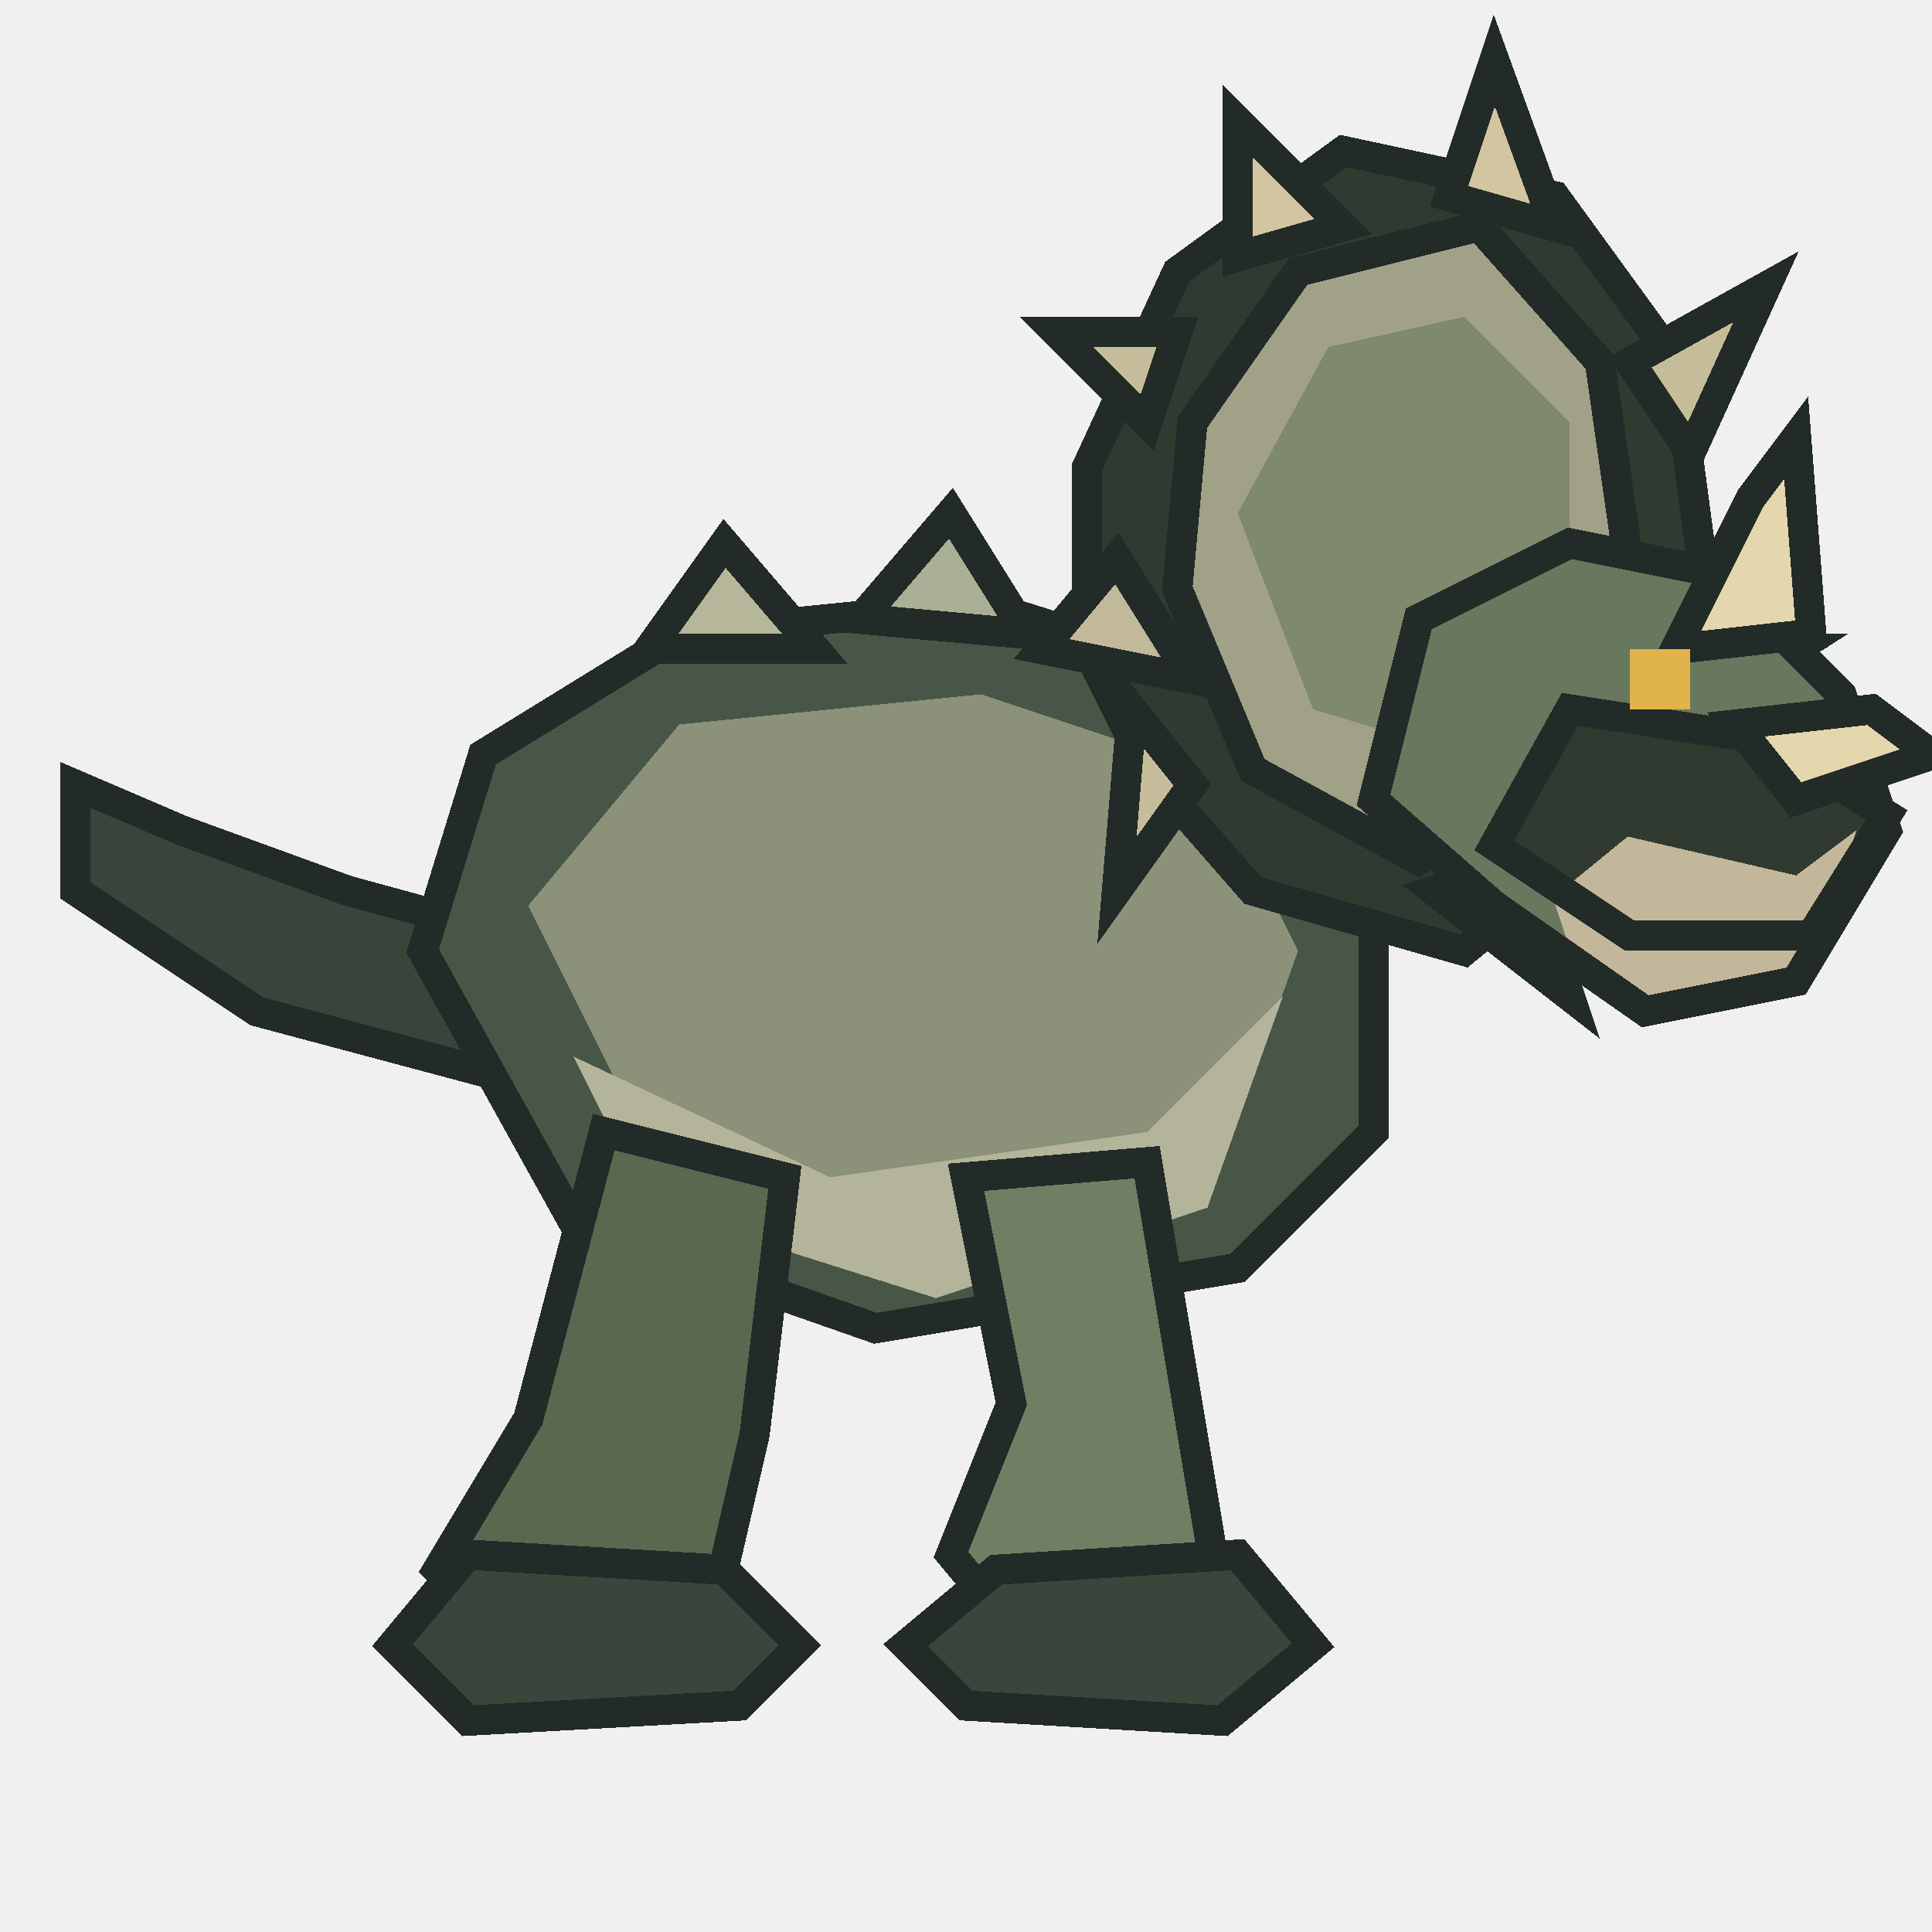
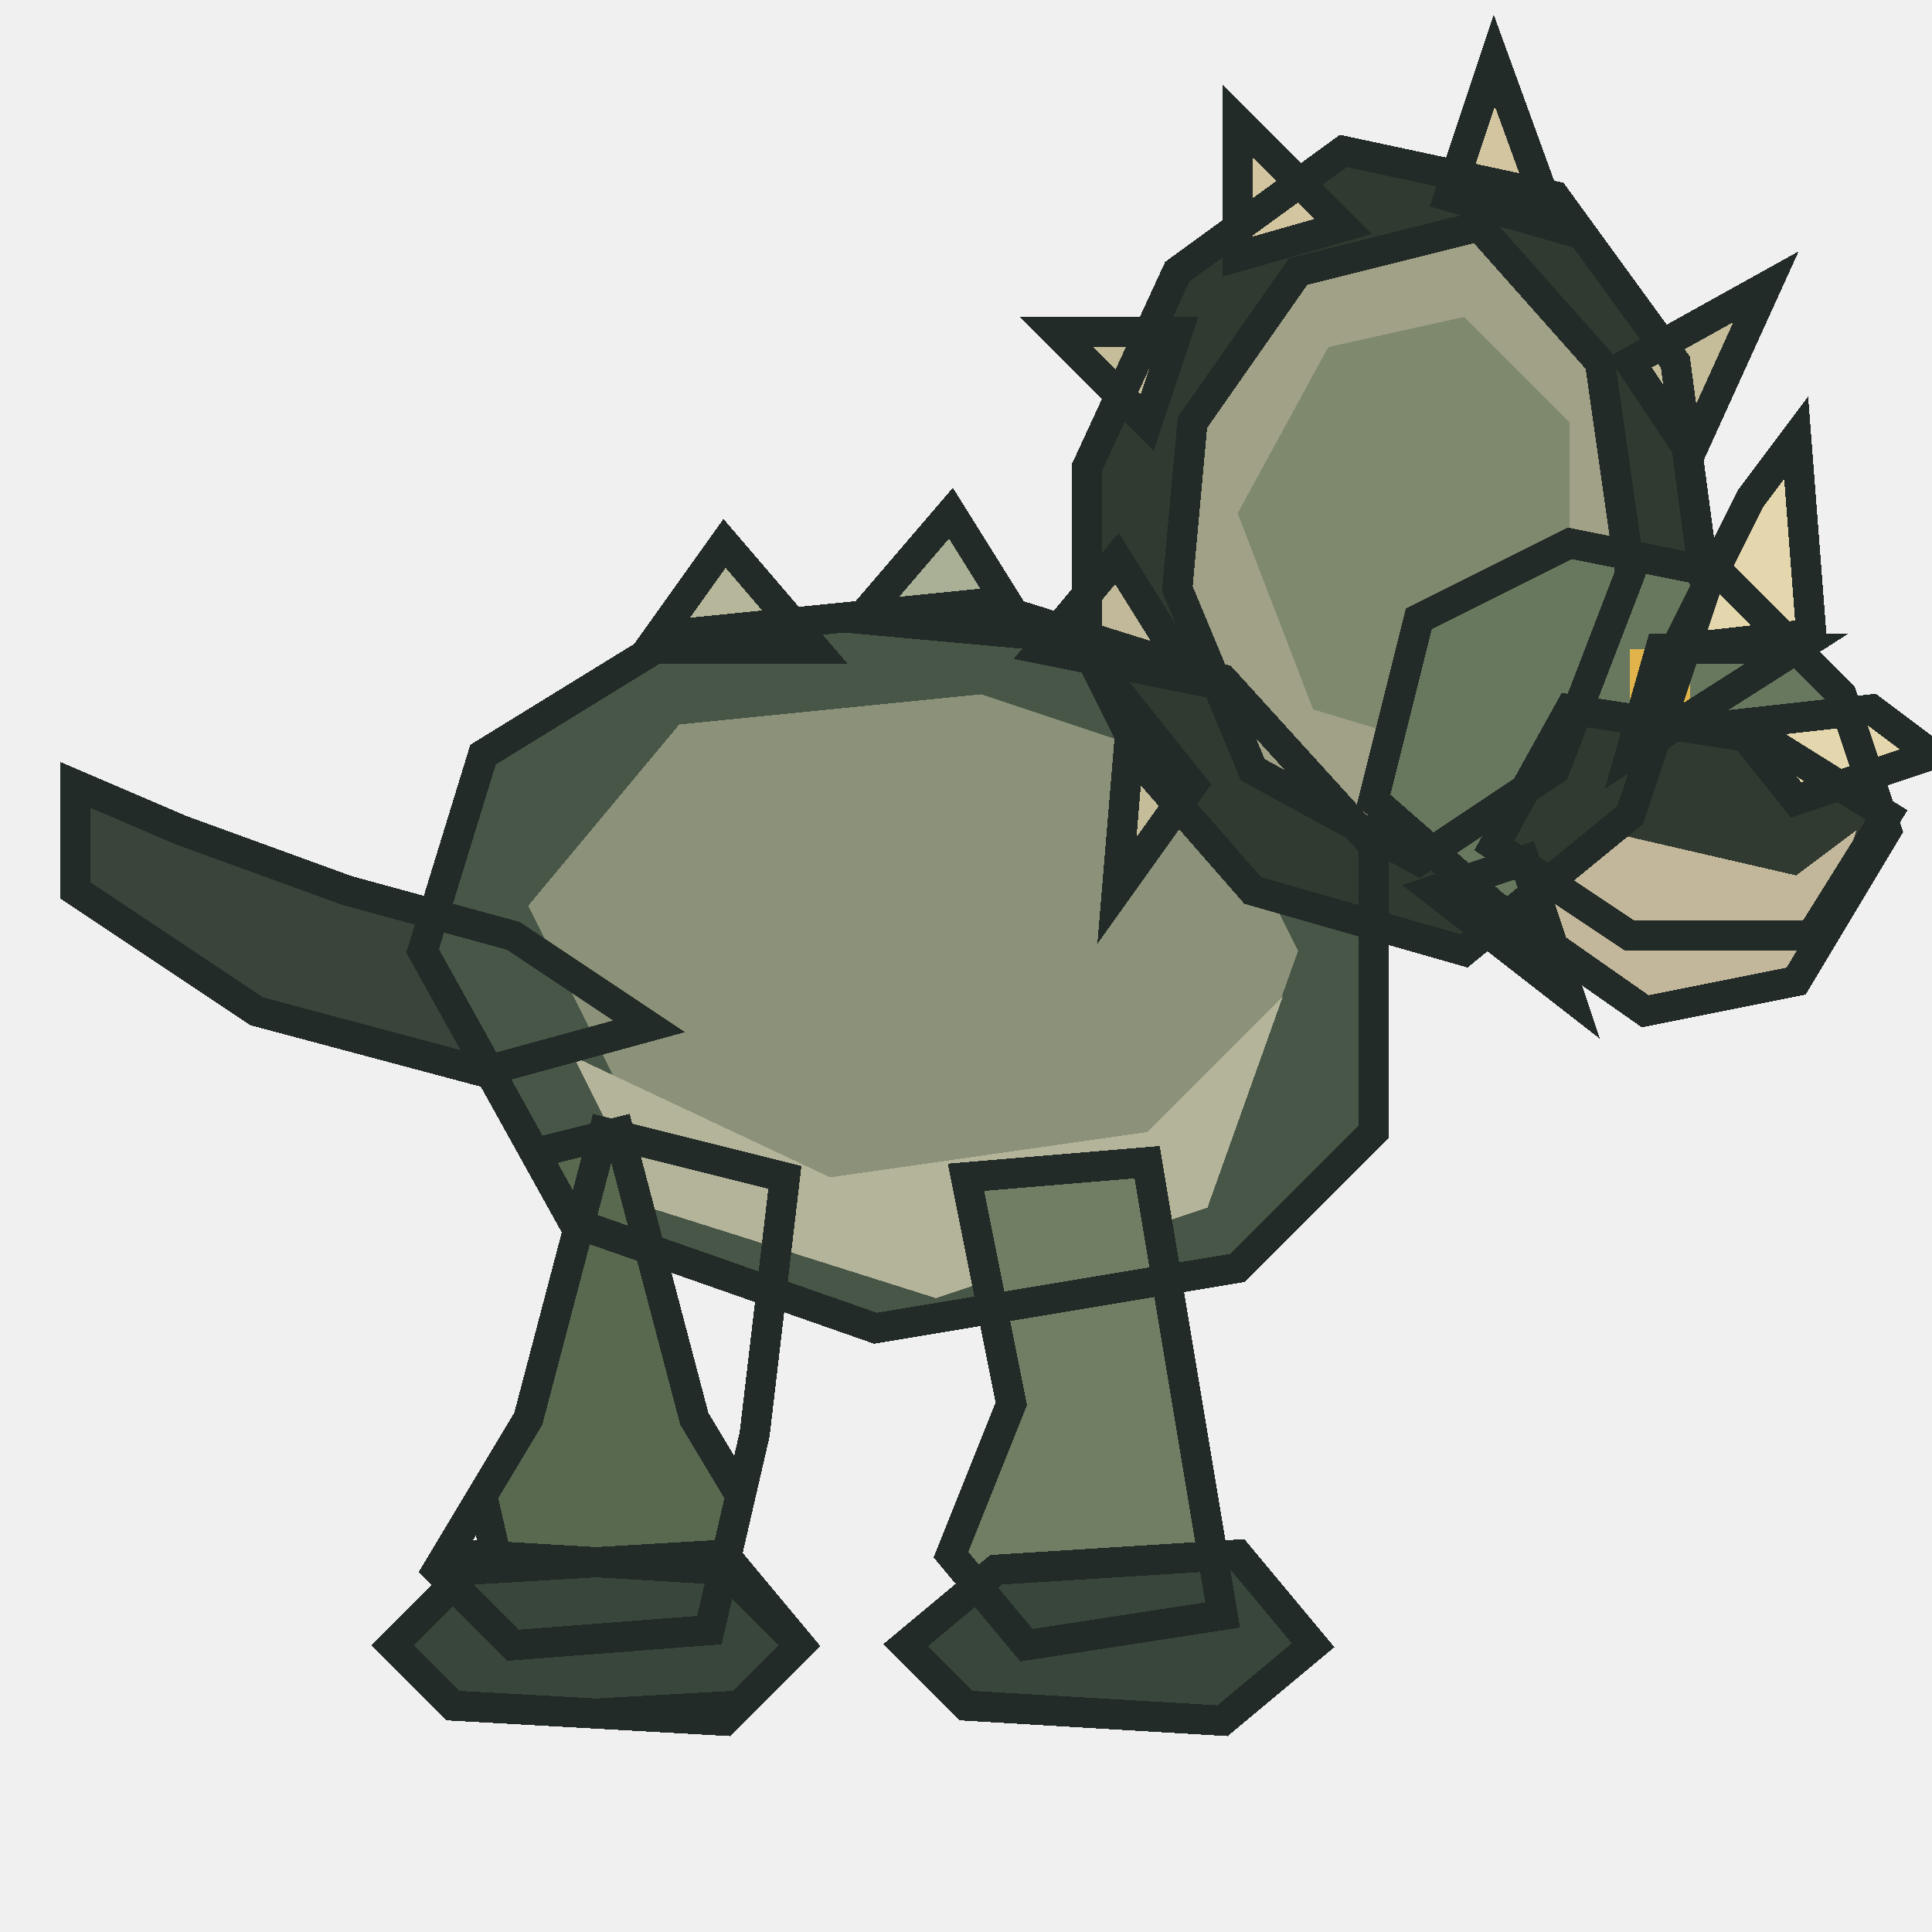
- <svg xmlns="http://www.w3.org/2000/svg" data-feet-orientation="forward" viewBox="0 0 128 128" shape-rendering="crispEdges" role="img" aria-label="Ferrucutus Cerastes" data-character="Ferrucutus Cerastes" data-species="Ceratopsian" data-origin="King Kong 2005" data-anatomy="quadruped oval spiked frill paired nasal horns short thick tail">
-   <g stroke="#222b27" stroke-width="2" stroke-linejoin="miter">
-     <defs>
-       <mask id="dino-ink-mask-1" maskUnits="userSpaceOnUse" x="0" y="0" width="128" height="128" style="mask-type:luminance">
-         <g fill="#ffffff" stroke="none">
-           <polygon points="28,63 32,50 45,42 65,40 81,45 91,56 91,75 82,84 58,88 38,81" fill="#ffffff" stroke="none" />
+ <svg xmlns="http://www.w3.org/2000/svg" data-feet-orientation="forward" viewBox="0 0 128 128" shape-rendering="crispEdges" role="img" aria-label="Ferrucutus Cerastes" data-character="Ferrucutus Cerastes" data-species="Ceratopsian" data-origin="King Kong 2005" data-anatomy="quadruped oval spiked frill paired nasal horns short thick tail" data-feet-alignment="forward" data-ink-boundary="masked">
+   <defs>
+     <mask id="sprite-silhouette" maskUnits="userSpaceOnUse" maskContentUnits="userSpaceOnUse" x="0" y="0" width="128" height="128" style="mask-type:luminance">
+       <g fill="#ffffff" stroke="#ffffff" stroke-width="2">
+         <polygon points="34,62 23,59 12,55 5,52 5,59 17,67 32,71 43,68" fill="#ffffff" stroke="#ffffff" stroke-width="2" />
+         <polygon points="28,63 32,50 45,42 65,40 81,45 91,56 91,75 82,84 58,88 38,81" fill="#ffffff" stroke="#ffffff" stroke-width="2" />
+         <g transform="translate(81 0) scale(-1 1)">
+           <polygon points="40,75 52,78 50,95 47,108 34,109 29,104 35,94" data-foot-facing="forward" transform="translate(81 0) scale(-1 1)" fill="#ffffff" stroke="#ffffff" stroke-width="2" />
        </g>
-         <polygon points="28,63 32,50 45,42 65,40 81,45 91,56 91,75 82,84 58,88 38,81" fill="none" stroke="#000000" stroke-width="2" stroke-linejoin="miter" />
-       </mask>
-       <mask id="dino-ink-mask-2" maskUnits="userSpaceOnUse" x="0" y="0" width="128" height="128" style="mask-type:luminance">
-         <g fill="#ffffff" stroke="none">
-           <polygon points="78,39 79,28 86,18 98,15 106,24 108,38 103,51 94,57 83,51" fill="#ffffff" stroke="none" />
+         <polygon points="64,78 76,77 79,95 81,107 68,109 63,103 67,93" fill="#ffffff" stroke="#ffffff" stroke-width="2" />
+         <g transform="translate(79 0) scale(-1 1)">
+           <polygon points="31,104 48,103 53,109 48,114 30,113 26,109" data-foot-facing="forward" transform="translate(79 0) scale(-1 1)" fill="#ffffff" stroke="#ffffff" stroke-width="2" />
        </g>
-         <polygon points="78,39 79,28 86,18 98,15 106,24 108,38 103,51 94,57 83,51" fill="none" stroke="#000000" stroke-width="2" stroke-linejoin="miter" />
-       </mask>
-       <mask id="dino-ink-mask-3" maskUnits="userSpaceOnUse" x="0" y="0" width="128" height="128" style="mask-type:luminance">
-         <g fill="#ffffff" stroke="none">
-           <polygon points="34,62 23,59 12,55 5,52 5,59 17,67 32,71 43,68" fill="#ffffff" stroke="none" />
-           <polygon points="28,63 32,50 45,42 65,40 81,45 91,56 91,75 82,84 58,88 38,81" fill="#ffffff" stroke="none" />
-           <polygon points="40,75 52,78 50,95 47,108 34,109 29,104 35,94" fill="#ffffff" stroke="none" />
-           <polygon points="64,78 76,77 79,95 81,107 68,109 63,103 67,93" fill="#ffffff" stroke="none" />
-           <polygon points="66,104 82,103 87,109 81,114 64,113 60,109" fill="#ffffff" stroke="none" />
-           <polygon points="72,43 72,31 78,18 89,10 103,13 111,24 113,39 108,54 97,63 83,59 76,51" fill="#ffffff" stroke="none" />
-           <polygon points="78,39 79,28 86,18 98,15 106,24 108,38 103,51 94,57 83,51" fill="#ffffff" stroke="none" />
-           <polygon points="76,28 70,22 78,22" fill="#ffffff" stroke="none" />
-           <polygon points="82,17 82,8 89,15" fill="#ffffff" stroke="none" />
-           <polygon points="96,13 99,4 103,15" fill="#ffffff" stroke="none" />
-           <polygon points="108,24 117,19 112,30" fill="#ffffff" stroke="none" />
-           <polygon points="110,43 119,43 108,50" fill="#ffffff" stroke="none" />
-           <polygon points="101,57 104,66 95,59" fill="#ffffff" stroke="none" />
-           <polygon points="79,52 74,59 75,47" fill="#ffffff" stroke="none" />
-           <polygon points="94,41 104,36 114,38 122,46 125,55 119,65 109,67 99,60 91,53" fill="#ffffff" stroke="none" />
-           <polygon points="104,47 117,49 125,54 120,62 108,62 99,56" fill="#ffffff" stroke="none" />
-           <polygon points="111,43 116,33 119,29 120,42" fill="#ffffff" stroke="none" />
-           <polygon points="115,48 124,47 128,50 119,53" fill="#ffffff" stroke="none" />
-           <polygon points="43,43 48,36 54,43" fill="#ffffff" stroke="none" />
-           <polygon points="57,41 63,34 68,42" fill="#ffffff" stroke="none" />
-           <polygon points="69,43 74,37 79,45" fill="#ffffff" stroke="none" />
-         </g>
-         <polygon points="34,62 23,59 12,55 5,52 5,59 17,67 32,71 43,68" fill="none" stroke="#000000" stroke-width="2" stroke-linejoin="miter" />
-         <polygon points="28,63 32,50 45,42 65,40 81,45 91,56 91,75 82,84 58,88 38,81" fill="none" stroke="#000000" stroke-width="2" stroke-linejoin="miter" />
-         <polygon points="40,75 52,78 50,95 47,108 34,109 29,104 35,94" fill="none" stroke="#000000" stroke-width="2" stroke-linejoin="miter" />
-         <polygon points="64,78 76,77 79,95 81,107 68,109 63,103 67,93" fill="none" stroke="#000000" stroke-width="2" stroke-linejoin="miter" />
-         <polygon points="66,104 82,103 87,109 81,114 64,113 60,109" fill="none" stroke="#000000" stroke-width="2" stroke-linejoin="miter" />
-         <polygon points="72,43 72,31 78,18 89,10 103,13 111,24 113,39 108,54 97,63 83,59 76,51" fill="none" stroke="#000000" stroke-width="2" stroke-linejoin="miter" />
-         <polygon points="78,39 79,28 86,18 98,15 106,24 108,38 103,51 94,57 83,51" fill="none" stroke="#000000" stroke-width="2" stroke-linejoin="miter" />
-         <polygon points="76,28 70,22 78,22" fill="none" stroke="#000000" stroke-width="2" stroke-linejoin="miter" />
-         <polygon points="82,17 82,8 89,15" fill="none" stroke="#000000" stroke-width="2" stroke-linejoin="miter" />
-         <polygon points="96,13 99,4 103,15" fill="none" stroke="#000000" stroke-width="2" stroke-linejoin="miter" />
-         <polygon points="108,24 117,19 112,30" fill="none" stroke="#000000" stroke-width="2" stroke-linejoin="miter" />
-         <polygon points="110,43 119,43 108,50" fill="none" stroke="#000000" stroke-width="2" stroke-linejoin="miter" />
-         <polygon points="101,57 104,66 95,59" fill="none" stroke="#000000" stroke-width="2" stroke-linejoin="miter" />
-         <polygon points="79,52 74,59 75,47" fill="none" stroke="#000000" stroke-width="2" stroke-linejoin="miter" />
-         <polygon points="94,41 104,36 114,38 122,46 125,55 119,65 109,67 99,60 91,53" fill="none" stroke="#000000" stroke-width="2" stroke-linejoin="miter" />
-         <polygon points="104,47 117,49 125,54 120,62 108,62 99,56" fill="none" stroke="#000000" stroke-width="2" stroke-linejoin="miter" />
-         <polygon points="111,43 116,33 119,29 120,42" fill="none" stroke="#000000" stroke-width="2" stroke-linejoin="miter" />
-         <polygon points="115,48 124,47 128,50 119,53" fill="none" stroke="#000000" stroke-width="2" stroke-linejoin="miter" />
-         <polygon points="43,43 48,36 54,43" fill="none" stroke="#000000" stroke-width="2" stroke-linejoin="miter" />
-         <polygon points="57,41 63,34 68,42" fill="none" stroke="#000000" stroke-width="2" stroke-linejoin="miter" />
-         <polygon points="69,43 74,37 79,45" fill="none" stroke="#000000" stroke-width="2" stroke-linejoin="miter" />
-       </mask>
-       <mask id="dino-ink-mask-4" maskUnits="userSpaceOnUse" x="0" y="0" width="128" height="128" style="mask-type:luminance">
-         <g fill="#ffffff" stroke="none">
-           <polygon points="94,41 104,36 114,38 122,46 125,55 119,65 109,67 99,60 91,53" fill="#ffffff" stroke="none" />
-         </g>
-         <polygon points="94,41 104,36 114,38 122,46 125,55 119,65 109,67 99,60 91,53" fill="none" stroke="#000000" stroke-width="2" stroke-linejoin="miter" />
-       </mask>
-     </defs>
-     <polygon points="34,62 23,59 12,55 5,52 5,59 17,67 32,71 43,68" fill="#39443b" />
-     <polygon points="28,63 32,50 45,42 65,40 81,45 91,56 91,75 82,84 58,88 38,81" fill="#485648" />
-     <polygon points="35,60 45,48 65,46 80,51 86,63 81,77 62,82 43,76" fill="#8b9279" stroke="none" mask="url(#dino-ink-mask-1)" />
-     <polygon points="38,70 55,78 76,75 85,66 80,80 62,86 43,80" fill="#b4b49a" stroke="none" mask="url(#dino-ink-mask-1)" />
-     <polygon points="40,75 52,78 50,95 47,108 34,109 29,104 35,94" fill="#596950" />
-     <polygon points="64,78 76,77 79,95 81,107 68,109 63,103 67,93" fill="#717e64" />
-     <polygon points="31,104 48,103 53,109 48,114 30,113 26,109" data-foot-facing="forward" transform="translate(79 0) scale(-1 1)" fill="#39463b" />
-     <polygon points="66,104 82,103 87,109 81,114 64,113 60,109" data-foot-facing="forward" fill="#39463b" />
-     <polygon points="72,43 72,31 78,18 89,10 103,13 111,24 113,39 108,54 97,63 83,59 76,51" fill="#303a31" />
-     <polygon points="78,39 79,28 86,18 98,15 106,24 108,38 103,51 94,57 83,51" fill="#a0a187" />
-     <polygon points="82,34 88,23 97,21 104,28 104,42 97,50 87,47" fill="#7e896d" stroke="none" mask="url(#dino-ink-mask-2)" />
-     <polygon points="76,28 70,22 78,22" fill="#c5bd9a" />
-     <polygon points="82,17 82,8 89,15" fill="#d3c5a0" />
-     <polygon points="96,13 99,4 103,15" fill="#d3c5a0" />
-     <polygon points="108,24 117,19 112,30" fill="#c5bd9a" />
-     <polygon points="110,43 119,43 108,50" fill="#c5bd9a" />
-     <polygon points="101,57 104,66 95,59" fill="#c5bd9a" />
-     <polygon points="79,52 74,59 75,47" fill="#c5bd9a" />
-     <polygon points="94,41 104,36 114,38 122,46 125,55 119,65 109,67 99,60 91,53" fill="#68785f" />
-     <polygon points="104,47 117,49 125,54 120,62 108,62 99,56" fill="#313a30" />
-     <polygon points="106,55 119,58 123,55 120,64 109,66 101,61" fill="#c2b79a" stroke="none" mask="url(#dino-ink-mask-3)" />
-     <polygon points="111,43 116,33 119,29 120,42" fill="#e4d6ad" />
-     <polygon points="115,48 124,47 128,50 119,53" fill="#e4d6ad" />
-     <rect x="108" y="43" width="4" height="4" fill="#e0b34b" stroke="none" mask="url(#dino-ink-mask-4)" />
-     <polygon points="43,43 48,36 54,43" fill="#b5b69a" />
-     <polygon points="57,41 63,34 68,42" fill="#aab095" />
-     <polygon points="69,43 74,37 79,45" fill="#c1b99a" />
+         <polygon points="66,104 82,103 87,109 81,114 64,113 60,109" data-foot-facing="forward" fill="#ffffff" stroke="#ffffff" stroke-width="2" />
+         <polygon points="72,43 72,31 78,18 89,10 103,13 111,24 113,39 108,54 97,63 83,59 76,51" fill="#ffffff" stroke="#ffffff" stroke-width="2" />
+         <polygon points="78,39 79,28 86,18 98,15 106,24 108,38 103,51 94,57 83,51" fill="#ffffff" stroke="#ffffff" stroke-width="2" />
+         <polygon points="76,28 70,22 78,22" fill="#ffffff" stroke="#ffffff" stroke-width="2" />
+         <polygon points="82,17 82,8 89,15" fill="#ffffff" stroke="#ffffff" stroke-width="2" />
+         <polygon points="96,13 99,4 103,15" fill="#ffffff" stroke="#ffffff" stroke-width="2" />
+         <polygon points="108,24 117,19 112,30" fill="#ffffff" stroke="#ffffff" stroke-width="2" />
+         <polygon points="110,43 119,43 108,50" fill="#ffffff" stroke="#ffffff" stroke-width="2" />
+         <polygon points="101,57 104,66 95,59" fill="#ffffff" stroke="#ffffff" stroke-width="2" />
+         <polygon points="79,52 74,59 75,47" fill="#ffffff" stroke="#ffffff" stroke-width="2" />
+         <polygon points="94,41 104,36 114,38 122,46 125,55 119,65 109,67 99,60 91,53" fill="#ffffff" stroke="#ffffff" stroke-width="2" />
+         <polygon points="104,47 117,49 125,54 120,62 108,62 99,56" fill="#ffffff" stroke="#ffffff" stroke-width="2" />
+         <polygon points="111,43 116,33 119,29 120,42" fill="#ffffff" stroke="#ffffff" stroke-width="2" />
+         <polygon points="115,48 124,47 128,50 119,53" fill="#ffffff" stroke="#ffffff" stroke-width="2" />
+         <polygon points="43,43 48,36 54,43" fill="#ffffff" stroke="#ffffff" stroke-width="2" />
+         <polygon points="57,41 63,34 68,42" fill="#ffffff" stroke="#ffffff" stroke-width="2" />
+         <polygon points="69,43 74,37 79,45" fill="#ffffff" stroke="#ffffff" stroke-width="2" />
+       </g>
+     </mask>
+   </defs>
+   <g data-ink-boundary="art" mask="url(#sprite-silhouette)">
+     <g stroke="#222b27" stroke-width="2" stroke-linejoin="miter">
+       <defs>
+         <mask id="dino-ink-mask-1" maskUnits="userSpaceOnUse" x="0" y="0" width="128" height="128" style="mask-type:luminance">
+           <g fill="#ffffff" stroke="none">
+             <polygon points="28,63 32,50 45,42 65,40 81,45 91,56 91,75 82,84 58,88 38,81" fill="#ffffff" stroke="none" />
+           </g>
+           <polygon points="28,63 32,50 45,42 65,40 81,45 91,56 91,75 82,84 58,88 38,81" fill="none" stroke="#000000" stroke-width="2" stroke-linejoin="miter" />
+         </mask>
+         <mask id="dino-ink-mask-2" maskUnits="userSpaceOnUse" x="0" y="0" width="128" height="128" style="mask-type:luminance">
+           <g fill="#ffffff" stroke="none">
+             <polygon points="78,39 79,28 86,18 98,15 106,24 108,38 103,51 94,57 83,51" fill="#ffffff" stroke="none" />
+           </g>
+           <polygon points="78,39 79,28 86,18 98,15 106,24 108,38 103,51 94,57 83,51" fill="none" stroke="#000000" stroke-width="2" stroke-linejoin="miter" />
+         </mask>
+         <mask id="dino-ink-mask-3" maskUnits="userSpaceOnUse" x="0" y="0" width="128" height="128" style="mask-type:luminance">
+           <g fill="#ffffff" stroke="none">
+             <polygon points="34,62 23,59 12,55 5,52 5,59 17,67 32,71 43,68" fill="#ffffff" stroke="none" />
+             <polygon points="28,63 32,50 45,42 65,40 81,45 91,56 91,75 82,84 58,88 38,81" fill="#ffffff" stroke="none" />
+             <polygon points="40,75 52,78 50,95 47,108 34,109 29,104 35,94" fill="#ffffff" stroke="none" data-foot-facing="forward" transform="translate(81 0) scale(-1 1)" />
+             <polygon points="64,78 76,77 79,95 81,107 68,109 63,103 67,93" fill="#ffffff" stroke="none" />
+             <polygon points="66,104 82,103 87,109 81,114 64,113 60,109" fill="#ffffff" stroke="none" />
+             <polygon points="72,43 72,31 78,18 89,10 103,13 111,24 113,39 108,54 97,63 83,59 76,51" fill="#ffffff" stroke="none" />
+             <polygon points="78,39 79,28 86,18 98,15 106,24 108,38 103,51 94,57 83,51" fill="#ffffff" stroke="none" />
+             <polygon points="76,28 70,22 78,22" fill="#ffffff" stroke="none" />
+             <polygon points="82,17 82,8 89,15" fill="#ffffff" stroke="none" />
+             <polygon points="96,13 99,4 103,15" fill="#ffffff" stroke="none" />
+             <polygon points="108,24 117,19 112,30" fill="#ffffff" stroke="none" />
+             <polygon points="110,43 119,43 108,50" fill="#ffffff" stroke="none" />
+             <polygon points="101,57 104,66 95,59" fill="#ffffff" stroke="none" />
+             <polygon points="79,52 74,59 75,47" fill="#ffffff" stroke="none" />
+             <polygon points="94,41 104,36 114,38 122,46 125,55 119,65 109,67 99,60 91,53" fill="#ffffff" stroke="none" />
+             <polygon points="104,47 117,49 125,54 120,62 108,62 99,56" fill="#ffffff" stroke="none" />
+             <polygon points="111,43 116,33 119,29 120,42" fill="#ffffff" stroke="none" />
+             <polygon points="115,48 124,47 128,50 119,53" fill="#ffffff" stroke="none" />
+             <polygon points="43,43 48,36 54,43" fill="#ffffff" stroke="none" />
+             <polygon points="57,41 63,34 68,42" fill="#ffffff" stroke="none" />
+             <polygon points="69,43 74,37 79,45" fill="#ffffff" stroke="none" />
+           </g>
+           <polygon points="34,62 23,59 12,55 5,52 5,59 17,67 32,71 43,68" fill="none" stroke="#000000" stroke-width="2" stroke-linejoin="miter" />
+           <polygon points="28,63 32,50 45,42 65,40 81,45 91,56 91,75 82,84 58,88 38,81" fill="none" stroke="#000000" stroke-width="2" stroke-linejoin="miter" />
+           <polygon points="40,75 52,78 50,95 47,108 34,109 29,104 35,94" fill="none" stroke="#000000" stroke-width="2" stroke-linejoin="miter" data-foot-facing="forward" transform="translate(81 0) scale(-1 1)" />
+           <polygon points="64,78 76,77 79,95 81,107 68,109 63,103 67,93" fill="none" stroke="#000000" stroke-width="2" stroke-linejoin="miter" />
+           <polygon points="66,104 82,103 87,109 81,114 64,113 60,109" fill="none" stroke="#000000" stroke-width="2" stroke-linejoin="miter" />
+           <polygon points="72,43 72,31 78,18 89,10 103,13 111,24 113,39 108,54 97,63 83,59 76,51" fill="none" stroke="#000000" stroke-width="2" stroke-linejoin="miter" />
+           <polygon points="78,39 79,28 86,18 98,15 106,24 108,38 103,51 94,57 83,51" fill="none" stroke="#000000" stroke-width="2" stroke-linejoin="miter" />
+           <polygon points="76,28 70,22 78,22" fill="none" stroke="#000000" stroke-width="2" stroke-linejoin="miter" />
+           <polygon points="82,17 82,8 89,15" fill="none" stroke="#000000" stroke-width="2" stroke-linejoin="miter" />
+           <polygon points="96,13 99,4 103,15" fill="none" stroke="#000000" stroke-width="2" stroke-linejoin="miter" />
+           <polygon points="108,24 117,19 112,30" fill="none" stroke="#000000" stroke-width="2" stroke-linejoin="miter" />
+           <polygon points="110,43 119,43 108,50" fill="none" stroke="#000000" stroke-width="2" stroke-linejoin="miter" />
+           <polygon points="101,57 104,66 95,59" fill="none" stroke="#000000" stroke-width="2" stroke-linejoin="miter" />
+           <polygon points="79,52 74,59 75,47" fill="none" stroke="#000000" stroke-width="2" stroke-linejoin="miter" />
+           <polygon points="94,41 104,36 114,38 122,46 125,55 119,65 109,67 99,60 91,53" fill="none" stroke="#000000" stroke-width="2" stroke-linejoin="miter" />
+           <polygon points="104,47 117,49 125,54 120,62 108,62 99,56" fill="none" stroke="#000000" stroke-width="2" stroke-linejoin="miter" />
+           <polygon points="111,43 116,33 119,29 120,42" fill="none" stroke="#000000" stroke-width="2" stroke-linejoin="miter" />
+           <polygon points="115,48 124,47 128,50 119,53" fill="none" stroke="#000000" stroke-width="2" stroke-linejoin="miter" />
+           <polygon points="43,43 48,36 54,43" fill="none" stroke="#000000" stroke-width="2" stroke-linejoin="miter" />
+           <polygon points="57,41 63,34 68,42" fill="none" stroke="#000000" stroke-width="2" stroke-linejoin="miter" />
+           <polygon points="69,43 74,37 79,45" fill="none" stroke="#000000" stroke-width="2" stroke-linejoin="miter" />
+         </mask>
+         <mask id="dino-ink-mask-4" maskUnits="userSpaceOnUse" x="0" y="0" width="128" height="128" style="mask-type:luminance">
+           <g fill="#ffffff" stroke="none">
+             <polygon points="94,41 104,36 114,38 122,46 125,55 119,65 109,67 99,60 91,53" fill="#ffffff" stroke="none" />
+           </g>
+           <polygon points="94,41 104,36 114,38 122,46 125,55 119,65 109,67 99,60 91,53" fill="none" stroke="#000000" stroke-width="2" stroke-linejoin="miter" />
+         </mask>
+       </defs>
+       <polygon points="34,62 23,59 12,55 5,52 5,59 17,67 32,71 43,68" fill="#39443b" />
+       <polygon points="28,63 32,50 45,42 65,40 81,45 91,56 91,75 82,84 58,88 38,81" fill="#485648" />
+       <polygon points="35,60 45,48 65,46 80,51 86,63 81,77 62,82 43,76" fill="#8b9279" stroke="none" mask="url(#dino-ink-mask-1)" />
+       <polygon points="38,70 55,78 76,75 85,66 80,80 62,86 43,80" fill="#b4b49a" stroke="none" mask="url(#dino-ink-mask-1)" />
+       <polygon points="40,75 52,78 50,95 47,108 34,109 29,104 35,94" fill="#596950" data-foot-facing="forward" transform="translate(81 0) scale(-1 1)" />
+       <polygon points="64,78 76,77 79,95 81,107 68,109 63,103 67,93" fill="#717e64" />
+       <polygon points="31,104 48,103 53,109 48,114 30,113 26,109" data-foot-facing="forward" transform="translate(79 0) scale(-1 1)" fill="#39463b" />
+       <polygon points="66,104 82,103 87,109 81,114 64,113 60,109" data-foot-facing="forward" fill="#39463b" />
+       <polygon points="72,43 72,31 78,18 89,10 103,13 111,24 113,39 108,54 97,63 83,59 76,51" fill="#303a31" />
+       <polygon points="78,39 79,28 86,18 98,15 106,24 108,38 103,51 94,57 83,51" fill="#a0a187" />
+       <polygon points="82,34 88,23 97,21 104,28 104,42 97,50 87,47" fill="#7e896d" stroke="none" mask="url(#dino-ink-mask-2)" />
+       <polygon points="76,28 70,22 78,22" fill="#c5bd9a" />
+       <polygon points="82,17 82,8 89,15" fill="#d3c5a0" />
+       <polygon points="96,13 99,4 103,15" fill="#d3c5a0" />
+       <polygon points="108,24 117,19 112,30" fill="#c5bd9a" />
+       <polygon points="110,43 119,43 108,50" fill="#c5bd9a" />
+       <polygon points="101,57 104,66 95,59" fill="#c5bd9a" />
+       <polygon points="79,52 74,59 75,47" fill="#c5bd9a" />
+       <polygon points="94,41 104,36 114,38 122,46 125,55 119,65 109,67 99,60 91,53" fill="#68785f" />
+       <polygon points="104,47 117,49 125,54 120,62 108,62 99,56" fill="#313a30" />
+       <polygon points="106,55 119,58 123,55 120,64 109,66 101,61" fill="#c2b79a" stroke="none" mask="url(#dino-ink-mask-3)" />
+       <polygon points="111,43 116,33 119,29 120,42" fill="#e4d6ad" />
+       <polygon points="115,48 124,47 128,50 119,53" fill="#e4d6ad" />
+       <rect x="108" y="43" width="4" height="4" fill="#e0b34b" stroke="none" mask="url(#dino-ink-mask-4)" />
+       <polygon points="43,43 48,36 54,43" fill="#b5b69a" />
+       <polygon points="57,41 63,34 68,42" fill="#aab095" />
+       <polygon points="69,43 74,37 79,45" fill="#c1b99a" />
+     </g>
+   </g>
+   <g data-ink-layer="final">
+     <polygon points="34,62 23,59 12,55 5,52 5,59 17,67 32,71 43,68" fill="none" stroke="#222b27" stroke-width="2" stroke-linejoin="miter" />
+     <polygon points="28,63 32,50 45,42 65,40 81,45 91,56 91,75 82,84 58,88 38,81" fill="none" stroke="#222b27" stroke-width="2" stroke-linejoin="miter" />
+     <g transform="translate(81 0) scale(-1 1)">
+       <polygon points="40,75 52,78 50,95 47,108 34,109 29,104 35,94" data-foot-facing="forward" transform="translate(81 0) scale(-1 1)" fill="none" stroke="#222b27" stroke-width="2" stroke-linejoin="miter" />
+     </g>
+     <polygon points="64,78 76,77 79,95 81,107 68,109 63,103 67,93" fill="none" stroke="#222b27" stroke-width="2" stroke-linejoin="miter" />
+     <g transform="translate(79 0) scale(-1 1)">
+       <polygon points="31,104 48,103 53,109 48,114 30,113 26,109" data-foot-facing="forward" transform="translate(79 0) scale(-1 1)" fill="none" stroke="#222b27" stroke-width="2" stroke-linejoin="miter" />
+     </g>
+     <polygon points="66,104 82,103 87,109 81,114 64,113 60,109" data-foot-facing="forward" fill="none" stroke="#222b27" stroke-width="2" stroke-linejoin="miter" />
+     <polygon points="72,43 72,31 78,18 89,10 103,13 111,24 113,39 108,54 97,63 83,59 76,51" fill="none" stroke="#222b27" stroke-width="2" stroke-linejoin="miter" />
+     <polygon points="78,39 79,28 86,18 98,15 106,24 108,38 103,51 94,57 83,51" fill="none" stroke="#222b27" stroke-width="2" stroke-linejoin="miter" />
+     <polygon points="76,28 70,22 78,22" fill="none" stroke="#222b27" stroke-width="2" stroke-linejoin="miter" />
+     <polygon points="82,17 82,8 89,15" fill="none" stroke="#222b27" stroke-width="2" stroke-linejoin="miter" />
+     <polygon points="96,13 99,4 103,15" fill="none" stroke="#222b27" stroke-width="2" stroke-linejoin="miter" />
+     <polygon points="108,24 117,19 112,30" fill="none" stroke="#222b27" stroke-width="2" stroke-linejoin="miter" />
+     <polygon points="110,43 119,43 108,50" fill="none" stroke="#222b27" stroke-width="2" stroke-linejoin="miter" />
+     <polygon points="101,57 104,66 95,59" fill="none" stroke="#222b27" stroke-width="2" stroke-linejoin="miter" />
+     <polygon points="79,52 74,59 75,47" fill="none" stroke="#222b27" stroke-width="2" stroke-linejoin="miter" />
+     <polygon points="94,41 104,36 114,38 122,46 125,55 119,65 109,67 99,60 91,53" fill="none" stroke="#222b27" stroke-width="2" stroke-linejoin="miter" />
+     <polygon points="104,47 117,49 125,54 120,62 108,62 99,56" fill="none" stroke="#222b27" stroke-width="2" stroke-linejoin="miter" />
+     <polygon points="111,43 116,33 119,29 120,42" fill="none" stroke="#222b27" stroke-width="2" stroke-linejoin="miter" />
+     <polygon points="115,48 124,47 128,50 119,53" fill="none" stroke="#222b27" stroke-width="2" stroke-linejoin="miter" />
+     <polygon points="43,43 48,36 54,43" fill="none" stroke="#222b27" stroke-width="2" stroke-linejoin="miter" />
+     <polygon points="57,41 63,34 68,42" fill="none" stroke="#222b27" stroke-width="2" stroke-linejoin="miter" />
+     <polygon points="69,43 74,37 79,45" fill="none" stroke="#222b27" stroke-width="2" stroke-linejoin="miter" />
  </g>
</svg>
